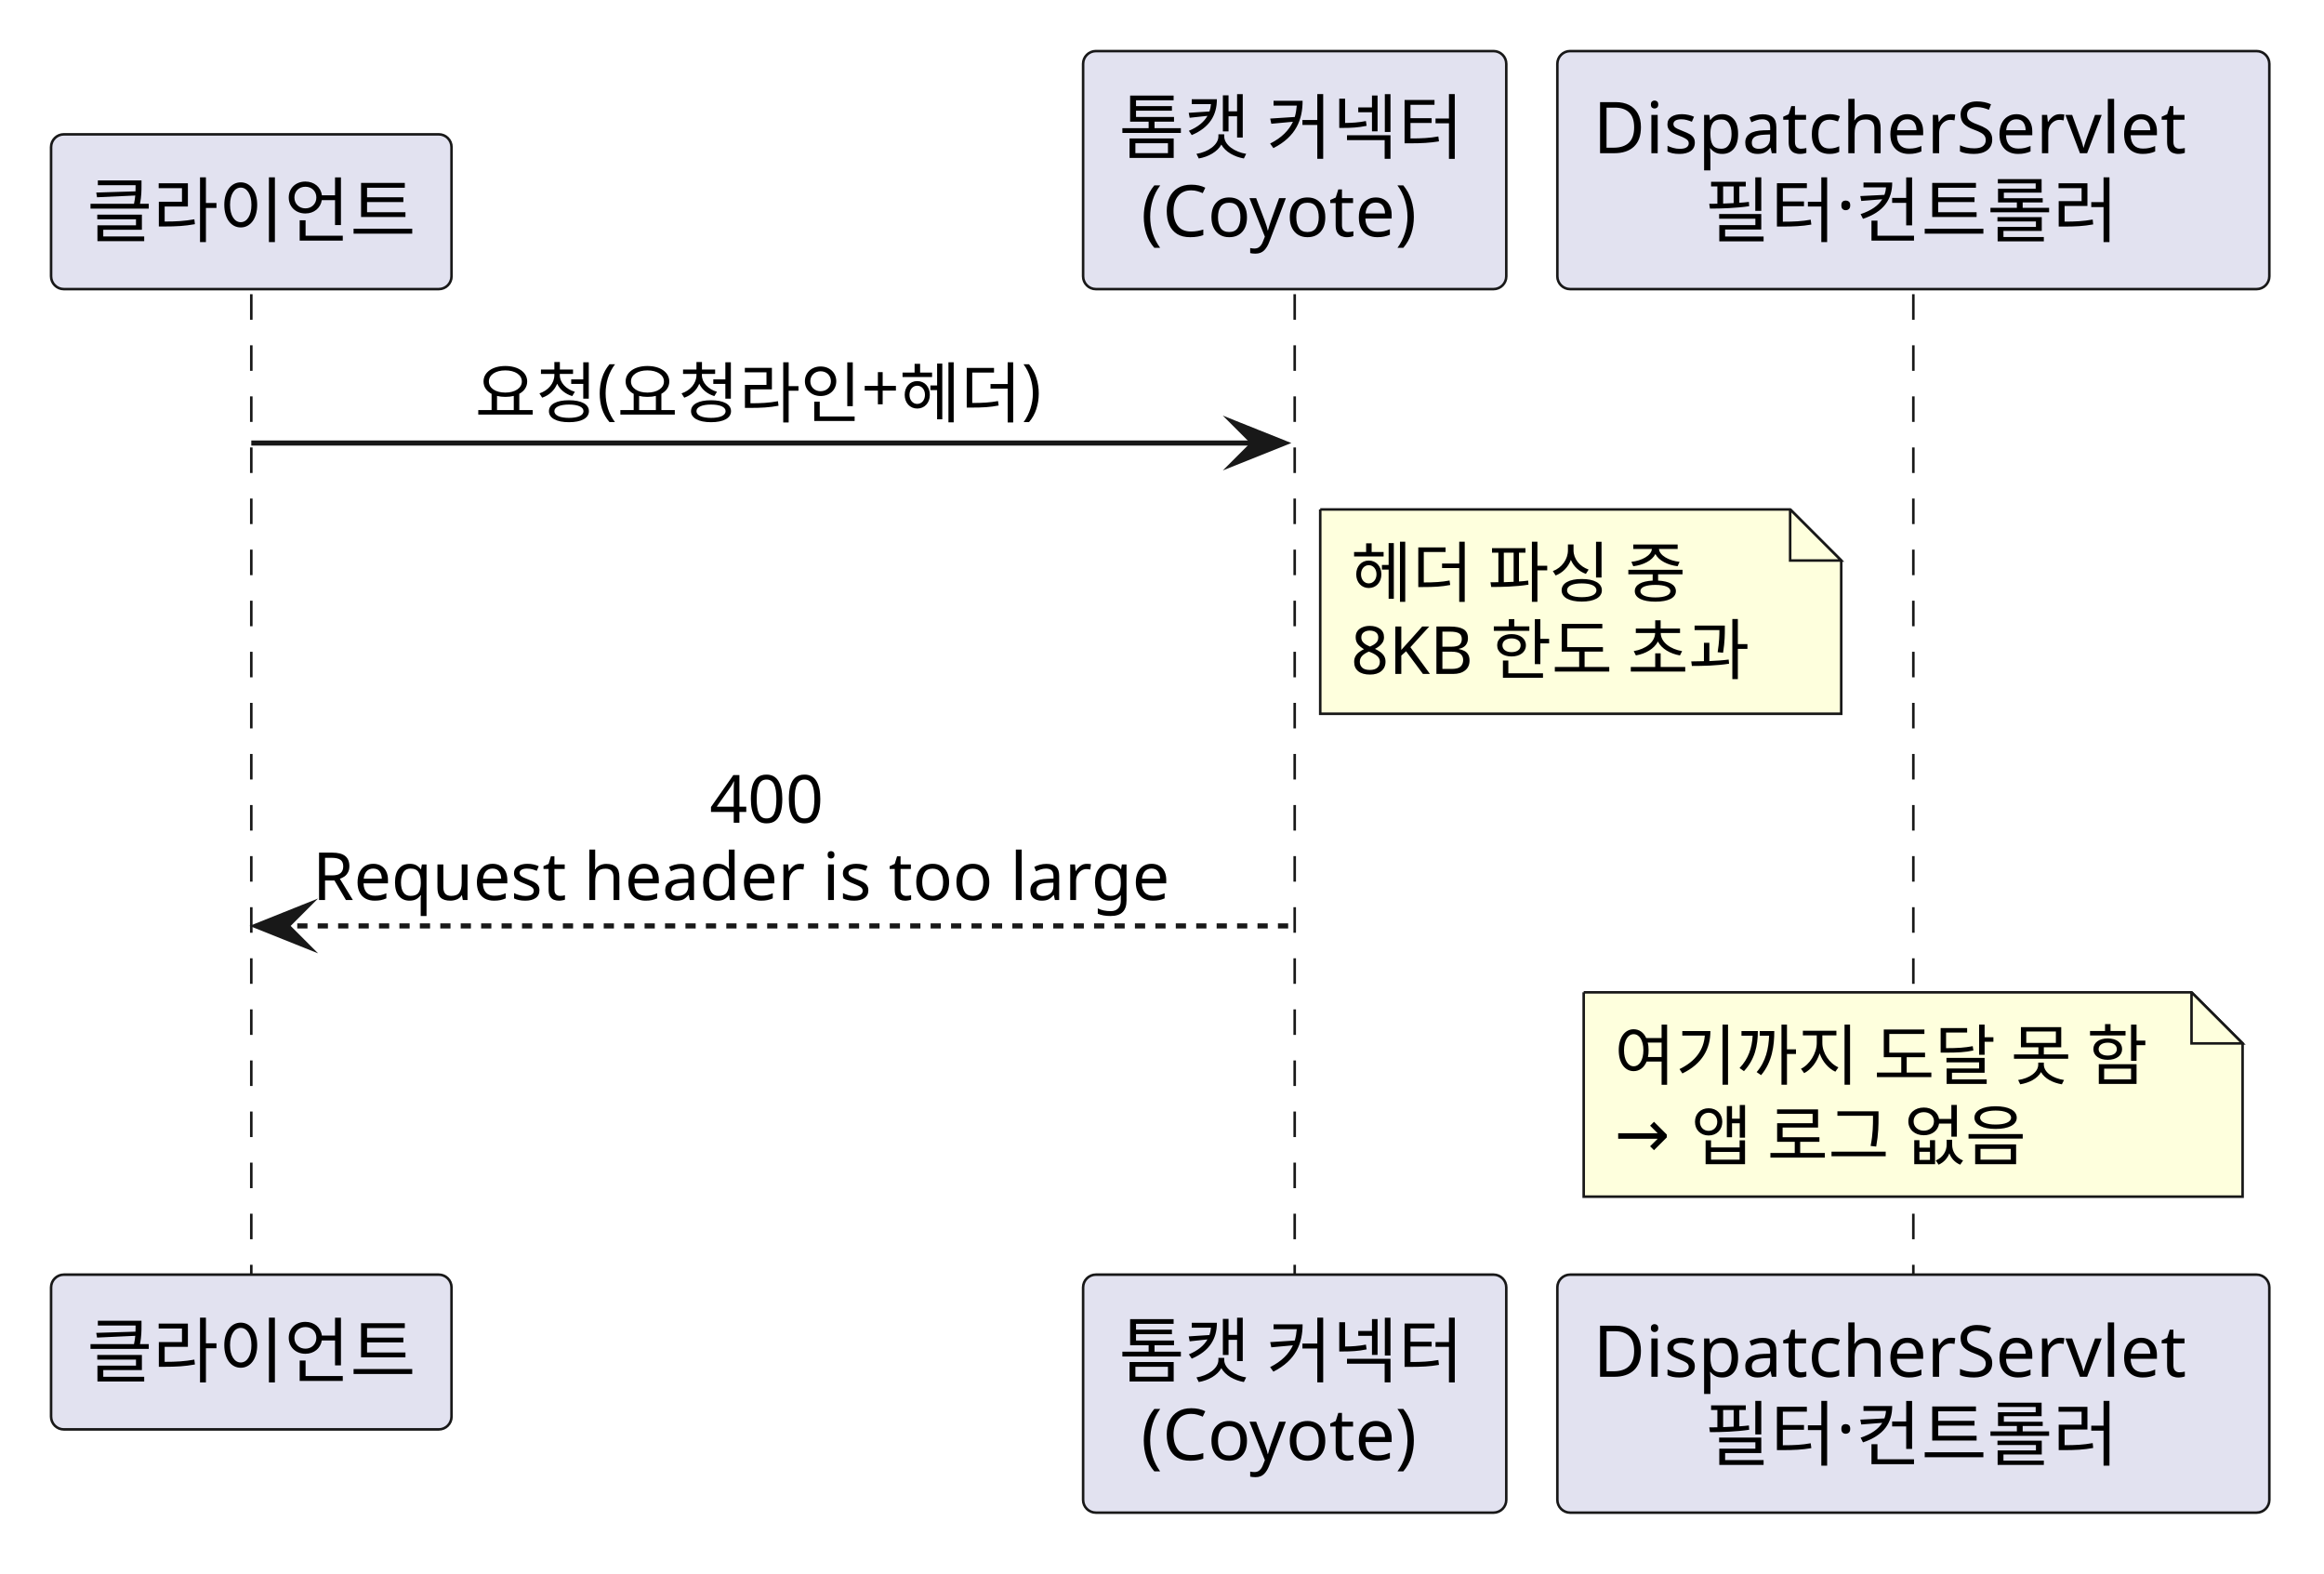
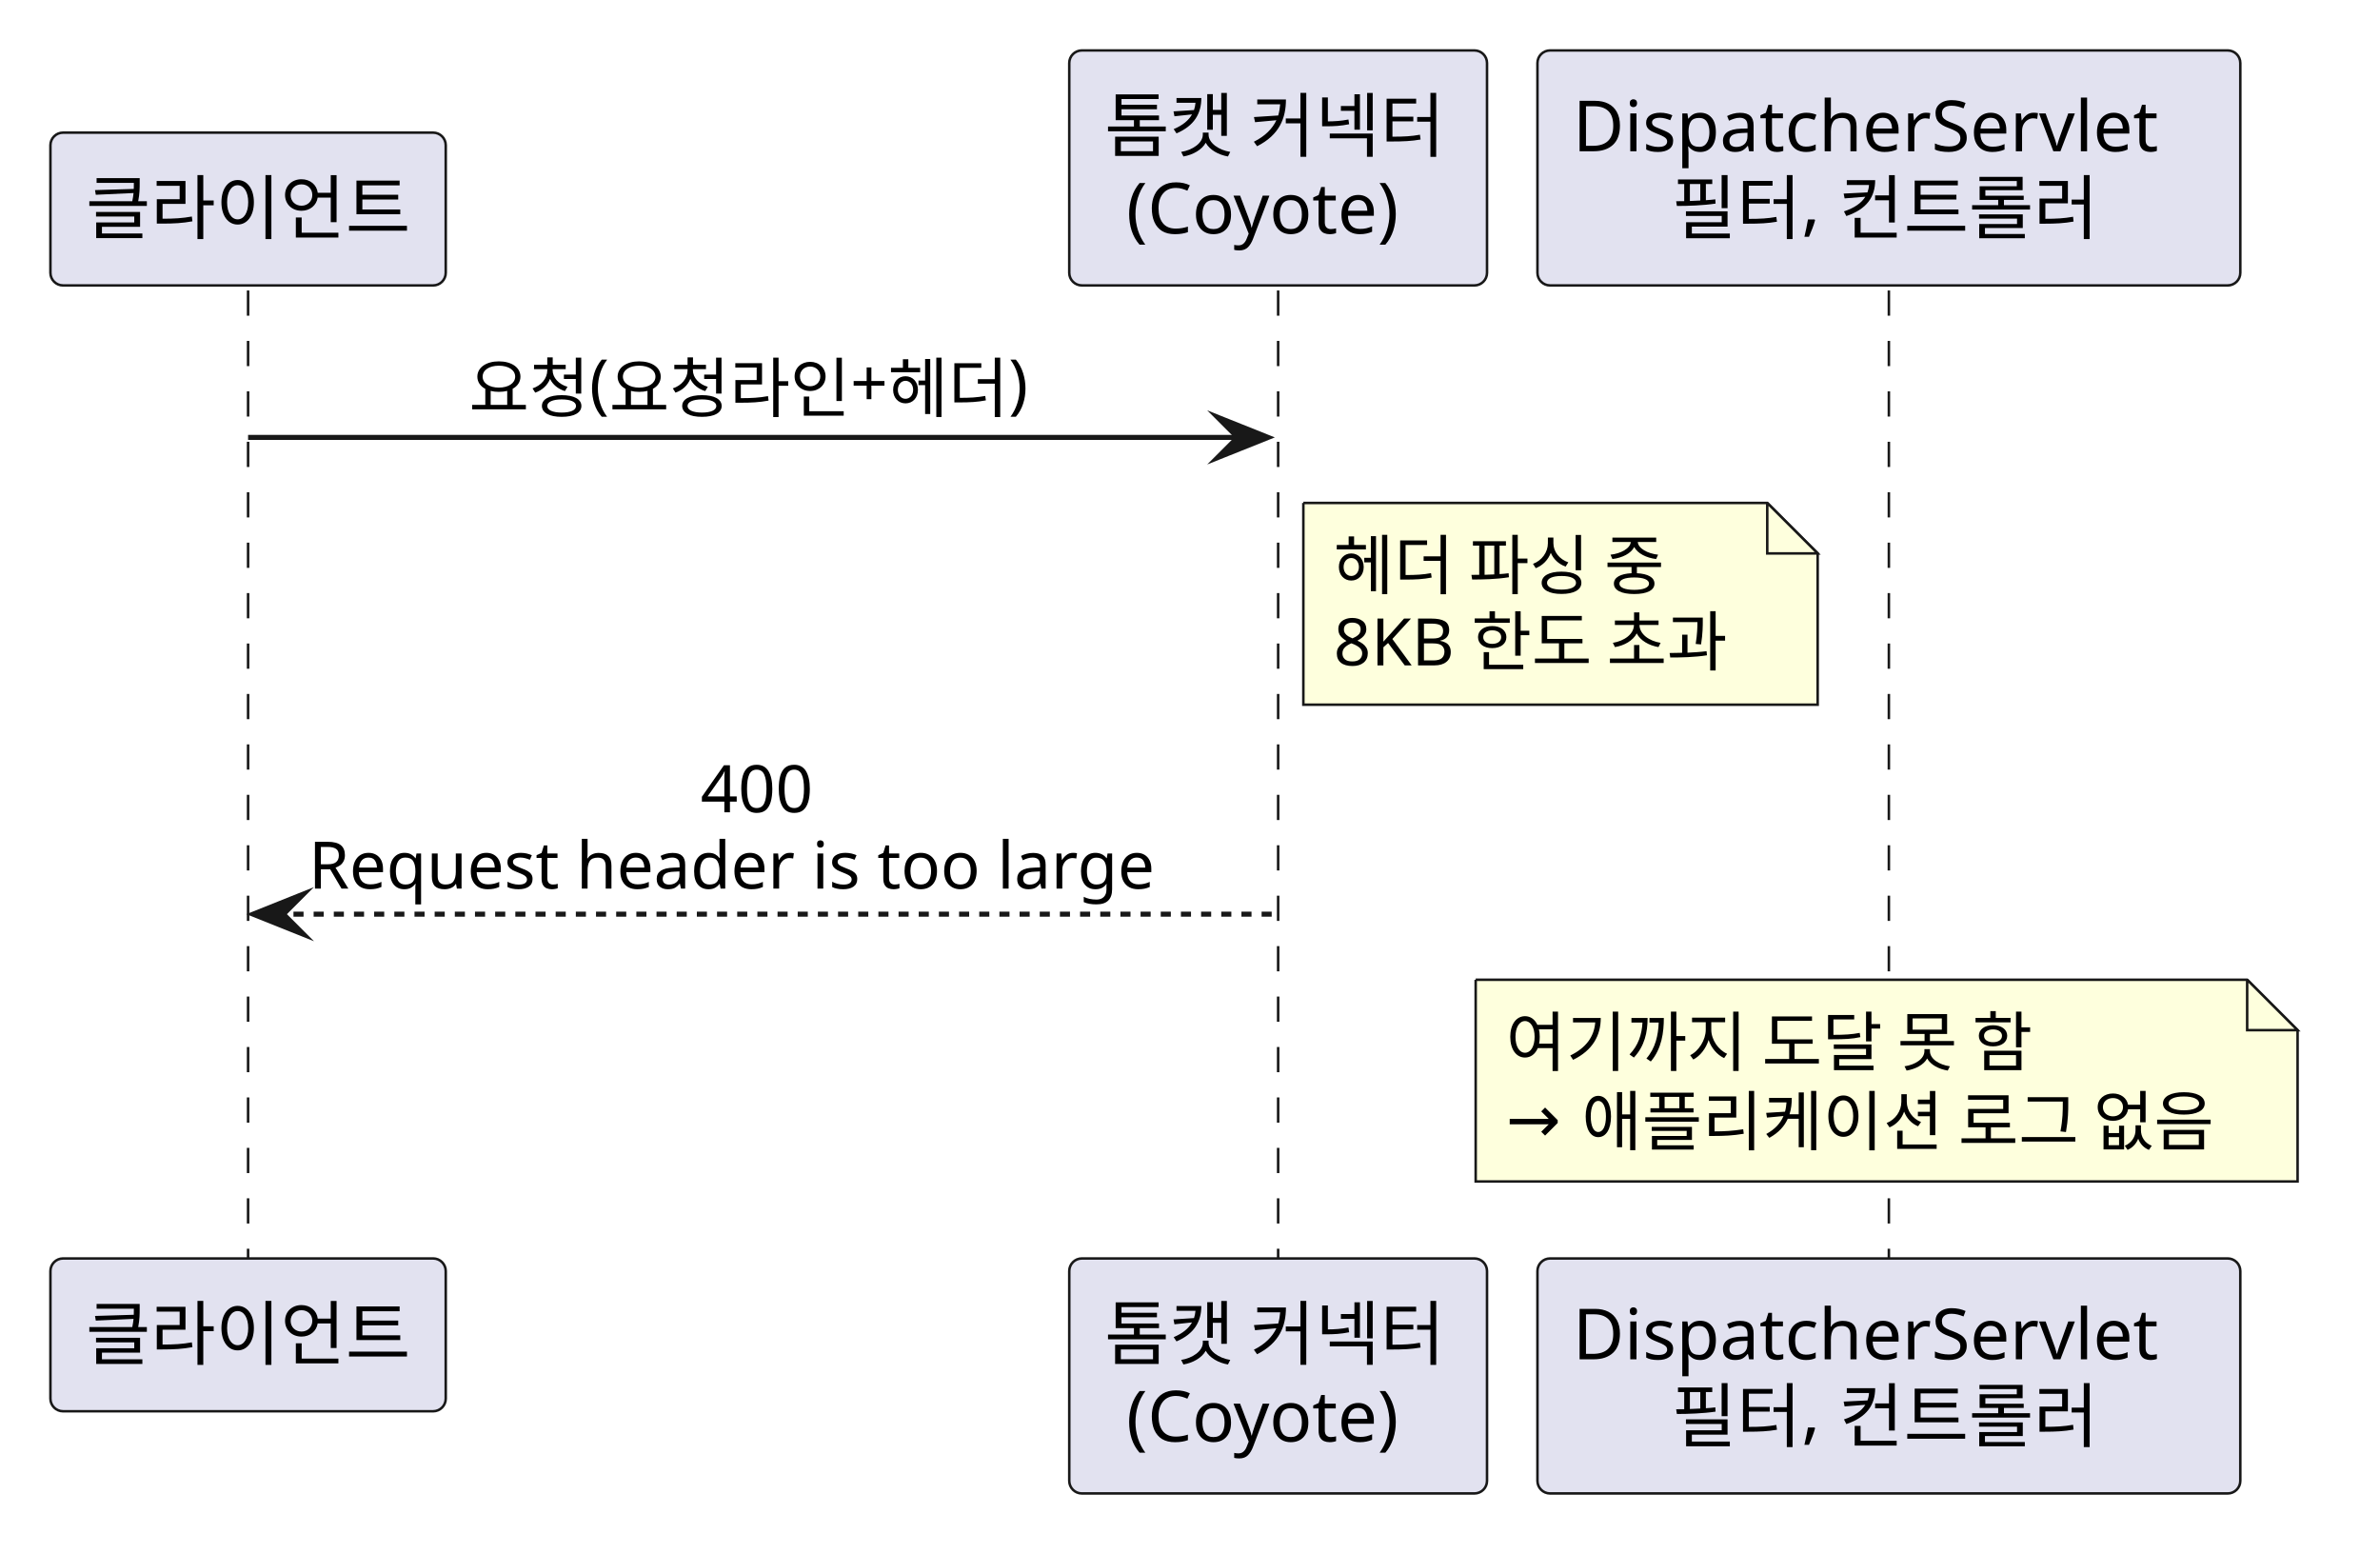
- <svg xmlns="http://www.w3.org/2000/svg" version="1.1" data-diagram-type="SEQUENCE" style="width:455px;height:308px;background:#FFFFFF;" width="455px" height="308px" viewBox="0 0 455 308" zoomAndPan="magnify" preserveAspectRatio="none" contentStyleType="text/css">
+ <svg xmlns="http://www.w3.org/2000/svg" version="1.1" data-diagram-type="SEQUENCE" style="width:472px;height:308px;background:#FFFFFF;" width="472px" height="308px" viewBox="0 0 472 308" zoomAndPan="magnify" preserveAspectRatio="none" contentStyleType="text/css">
  <defs />
  <g font-family="sans-serif" lengthAdjust="spacing">
-     <g>
-       <rect x="45.7" y="57.594" width="8" height="191.93" fill="#000" fill-opacity="0" />
-       <line x1="49.2" y1="57.594" x2="49.2" y2="249.523" style="stroke:#181818;stroke-width:0.5;stroke-dasharray:5,5;" />
+     <g class="participant-lifeline" data-qualified-name="C" data-entity-uid="part1" id="part1-lifeline" data-source-line="4">
+       <g>
+         <rect x="45.7" y="57.594" width="8" height="191.93" fill="#000" fill-opacity="0" />
+         <line x1="49.2" y1="57.594" x2="49.2" y2="249.523" style="stroke:#181818;stroke-width:0.5;stroke-dasharray:5,5;" />
+       </g>
    </g>
-     <g>
-       <rect x="249.98" y="57.594" width="8" height="191.93" fill="#000" fill-opacity="0" />
-       <line x1="253.48" y1="57.594" x2="253.48" y2="249.523" style="stroke:#181818;stroke-width:0.5;stroke-dasharray:5,5;" />
+     <g class="participant-lifeline" data-qualified-name="T" data-entity-uid="part2" id="part2-lifeline" data-source-line="5">
+       <g>
+         <rect x="249.98" y="57.594" width="8" height="191.93" fill="#000" fill-opacity="0" />
+         <line x1="253.48" y1="57.594" x2="253.48" y2="249.523" style="stroke:#181818;stroke-width:0.5;stroke-dasharray:5,5;" />
+       </g>
    </g>
-     <g>
-       <rect x="371.1" y="57.594" width="8" height="191.93" fill="#000" fill-opacity="0" />
-       <line x1="374.6" y1="57.594" x2="374.6" y2="249.523" style="stroke:#181818;stroke-width:0.5;stroke-dasharray:5,5;" />
+     <g class="participant-lifeline" data-qualified-name="A" data-entity-uid="part3" id="part3-lifeline" data-source-line="6">
+       <g>
+         <rect x="371.1" y="57.594" width="8" height="191.93" fill="#000" fill-opacity="0" />
+         <line x1="374.6" y1="57.594" x2="374.6" y2="249.523" style="stroke:#181818;stroke-width:0.5;stroke-dasharray:5,5;" />
+       </g>
    </g>
-     <rect x="10" y="26.297" width="78.4" height="30.297" fill="#E2E2F0" style="stroke:#181818;stroke-width:0.5;" rx="2.5" ry="2.5" />
-     <text x="17" y="46.292" fill="#000" font-size="14" textLength="64.4">클라이언트</text>
-     <rect x="212.055" y="10" width="82.85" height="46.594" fill="#E2E2F0" style="stroke:#181818;stroke-width:0.5;" rx="2.5" ry="2.5" />
-     <text x="219.055" y="29.995" fill="#000" font-size="14" textLength="68.85">톰캣 커넥터</text>
-     <text x="223.371" y="46.292" fill="#000" font-size="14" textLength="60.218">(Coyote)</text>
-     <rect x="304.905" y="10" width="139.392" height="46.594" fill="#E2E2F0" style="stroke:#181818;stroke-width:0.5;" rx="2.5" ry="2.5" />
-     <text x="311.905" y="29.995" fill="#000" font-size="14" textLength="125.392">DispatcherServlet</text>
-     <text x="333.735" y="46.292" fill="#000" font-size="14" textLength="81.73">필터·컨트롤러</text>
-     <rect x="10" y="249.523" width="78.4" height="30.297" fill="#E2E2F0" style="stroke:#181818;stroke-width:0.5;" rx="2.5" ry="2.5" />
-     <text x="17" y="269.519" fill="#000" font-size="14" textLength="64.4">클라이언트</text>
-     <rect x="212.055" y="249.523" width="82.85" height="46.594" fill="#E2E2F0" style="stroke:#181818;stroke-width:0.5;" rx="2.5" ry="2.5" />
-     <text x="219.055" y="269.519" fill="#000" font-size="14" textLength="68.85">톰캣 커넥터</text>
-     <text x="223.371" y="285.815" fill="#000" font-size="14" textLength="60.218">(Coyote)</text>
-     <rect x="304.905" y="249.523" width="139.392" height="46.594" fill="#E2E2F0" style="stroke:#181818;stroke-width:0.5;" rx="2.5" ry="2.5" />
-     <text x="311.905" y="269.519" fill="#000" font-size="14" textLength="125.392">DispatcherServlet</text>
-     <text x="333.735" y="285.815" fill="#000" font-size="14" textLength="81.73">필터·컨트롤러</text>
-     <polygon points="241.48,82.727,251.48,86.727,241.48,90.727,245.48,86.727" fill="#181818" style="stroke:#181818;stroke-width:1;stroke-linejoin:miter;stroke-miterlimit:10;" />
-     <line x1="49.2" y1="86.727" x2="247.48" y2="86.727" style="stroke:#181818;stroke-width:1;" />
-     <text x="92.982" y="81.661" fill="#000" font-size="13" textLength="116.716">요청(요청라인+헤더)</text>
+     <g class="participant participant-head" data-qualified-name="C" data-entity-uid="part1" id="part1-head" data-source-line="4">
+       <rect x="10" y="26.297" width="78.4" height="30.297" fill="#E2E2F0" style="stroke:#181818;stroke-width:0.5;" rx="2.5" ry="2.5" />
+       <text x="17" y="46.292" fill="#000" font-size="14" textLength="64.4">클라이언트</text>
+     </g>
+     <g class="participant participant-head" data-qualified-name="T" data-entity-uid="part2" id="part2-head" data-source-line="5">
+       <rect x="212.055" y="10" width="82.85" height="46.594" fill="#E2E2F0" style="stroke:#181818;stroke-width:0.5;" rx="2.5" ry="2.5" />
+       <text x="219.055" y="29.995" fill="#000" font-size="14" textLength="68.85">톰캣 커넥터</text>
+       <text x="223.371" y="46.292" fill="#000" font-size="14" textLength="60.218">(Coyote)</text>
+     </g>
+     <g class="participant participant-head" data-qualified-name="A" data-entity-uid="part3" id="part3-head" data-source-line="6">
+       <rect x="304.905" y="10" width="139.392" height="46.594" fill="#E2E2F0" style="stroke:#181818;stroke-width:0.5;" rx="2.5" ry="2.5" />
+       <text x="311.905" y="29.995" fill="#000" font-size="14" textLength="125.392">DispatcherServlet</text>
+       <text x="331.51" y="46.292" fill="#000" font-size="14" textLength="86.18">필터, 컨트롤러</text>
+     </g>
+     <g class="participant participant-tail" data-qualified-name="C" data-entity-uid="part1" id="part1-tail" data-source-line="4">
+       <rect x="10" y="249.523" width="78.4" height="30.297" fill="#E2E2F0" style="stroke:#181818;stroke-width:0.5;" rx="2.5" ry="2.5" />
+       <text x="17" y="269.519" fill="#000" font-size="14" textLength="64.4">클라이언트</text>
+     </g>
+     <g class="participant participant-tail" data-qualified-name="T" data-entity-uid="part2" id="part2-tail" data-source-line="5">
+       <rect x="212.055" y="249.523" width="82.85" height="46.594" fill="#E2E2F0" style="stroke:#181818;stroke-width:0.5;" rx="2.5" ry="2.5" />
+       <text x="219.055" y="269.519" fill="#000" font-size="14" textLength="68.85">톰캣 커넥터</text>
+       <text x="223.371" y="285.815" fill="#000" font-size="14" textLength="60.218">(Coyote)</text>
+     </g>
+     <g class="participant participant-tail" data-qualified-name="A" data-entity-uid="part3" id="part3-tail" data-source-line="6">
+       <rect x="304.905" y="249.523" width="139.392" height="46.594" fill="#E2E2F0" style="stroke:#181818;stroke-width:0.5;" rx="2.5" ry="2.5" />
+       <text x="311.905" y="269.519" fill="#000" font-size="14" textLength="125.392">DispatcherServlet</text>
+       <text x="331.51" y="285.815" fill="#000" font-size="14" textLength="86.18">필터, 컨트롤러</text>
+     </g>
+     <g class="message" data-entity-1="part1" data-entity-2="part2" id="msg1" data-source-line="8">
+       <polygon points="241.48,82.727,251.48,86.727,241.48,90.727,245.48,86.727" fill="#181818" style="stroke:#181818;stroke-width:1;stroke-linejoin:miter;stroke-miterlimit:10;" />
+       <line x1="49.2" y1="86.727" x2="247.48" y2="86.727" style="stroke:#181818;stroke-width:1;" />
+       <text x="92.982" y="81.661" fill="#000" font-size="13" textLength="116.716">요청(요청라인+헤더)</text>
+     </g>
    <path d="M258.48,99.727 L258.48,139.727 L360.48,139.727 L360.48,109.727 L350.48,99.727 L258.48,99.727" style="stroke:#181818;stroke-width:0.5;" fill="#FEFFDD" />
    <path d="M350.48,99.727 L350.48,109.727 L360.48,109.727 L350.48,99.727" style="stroke:#181818;stroke-width:0.5;" fill="#FEFFDD" />
    <text x="264.48" y="116.793" fill="#000" font-size="13" textLength="68.065">헤더 파싱 중</text>
    <text x="264.48" y="131.926" fill="#000" font-size="13" textLength="81.819">8KB 한도 초과</text>
-     <polygon points="60.2,177.258,50.2,181.258,60.2,185.258,56.2,181.258" fill="#181818" style="stroke:#181818;stroke-width:1;stroke-linejoin:miter;stroke-miterlimit:10;" />
-     <line x1="54.2" y1="181.258" x2="252.48" y2="181.258" style="stroke:#181818;stroke-width:1;stroke-dasharray:2,2;" />
-     <text x="138.933" y="161.059" fill="#000" font-size="13" textLength="24.813">400</text>
-     <text x="61.2" y="176.192" fill="#000" font-size="13" textLength="180.28">Request header is too large</text>
-     <path d="M310.062,194.258 L310.062,234.258 L439.062,234.258 L439.062,204.258 L429.062,194.258 L310.062,194.258" style="stroke:#181818;stroke-width:0.5;" fill="#FEFFDD" />
-     <path d="M429.062,194.258 L429.062,204.258 L439.062,204.258 L429.062,194.258" style="stroke:#181818;stroke-width:0.5;" fill="#FEFFDD" />
-     <text x="316.062" y="211.325" fill="#000" font-size="13" textLength="108.077">여기까지 도달 못 함</text>
-     <text x="316.062" y="226.458" fill="#000" font-size="13" textLength="83.09">→ 앱 로그 없음</text>
+     <g class="message" data-entity-1="part2" data-entity-2="part1" id="msg2" data-source-line="10">
+       <polygon points="60.2,177.258,50.2,181.258,60.2,185.258,56.2,181.258" fill="#181818" style="stroke:#181818;stroke-width:1;stroke-linejoin:miter;stroke-miterlimit:10;" />
+       <line x1="54.2" y1="181.258" x2="252.48" y2="181.258" style="stroke:#181818;stroke-width:1;stroke-dasharray:2,2;" />
+       <text x="138.933" y="161.059" fill="#000" font-size="13" textLength="24.813">400</text>
+       <text x="61.2" y="176.192" fill="#000" font-size="13" textLength="180.28">Request header is too large</text>
+     </g>
+     <path d="M292.656,194.258 L292.656,234.258 L455.656,234.258 L455.656,204.258 L445.656,194.258 L292.656,194.258" style="stroke:#181818;stroke-width:0.5;" fill="#FEFFDD" />
+     <path d="M445.656,194.258 L445.656,204.258 L455.656,204.258 L445.656,194.258" style="stroke:#181818;stroke-width:0.5;" fill="#FEFFDD" />
+     <text x="298.656" y="211.325" fill="#000" font-size="13" textLength="108.077">여기까지 도달 못 함</text>
+     <text x="298.656" y="226.458" fill="#000" font-size="13" textLength="142.89">→ 애플리케이션 로그 없음</text>
  </g>
</svg>
